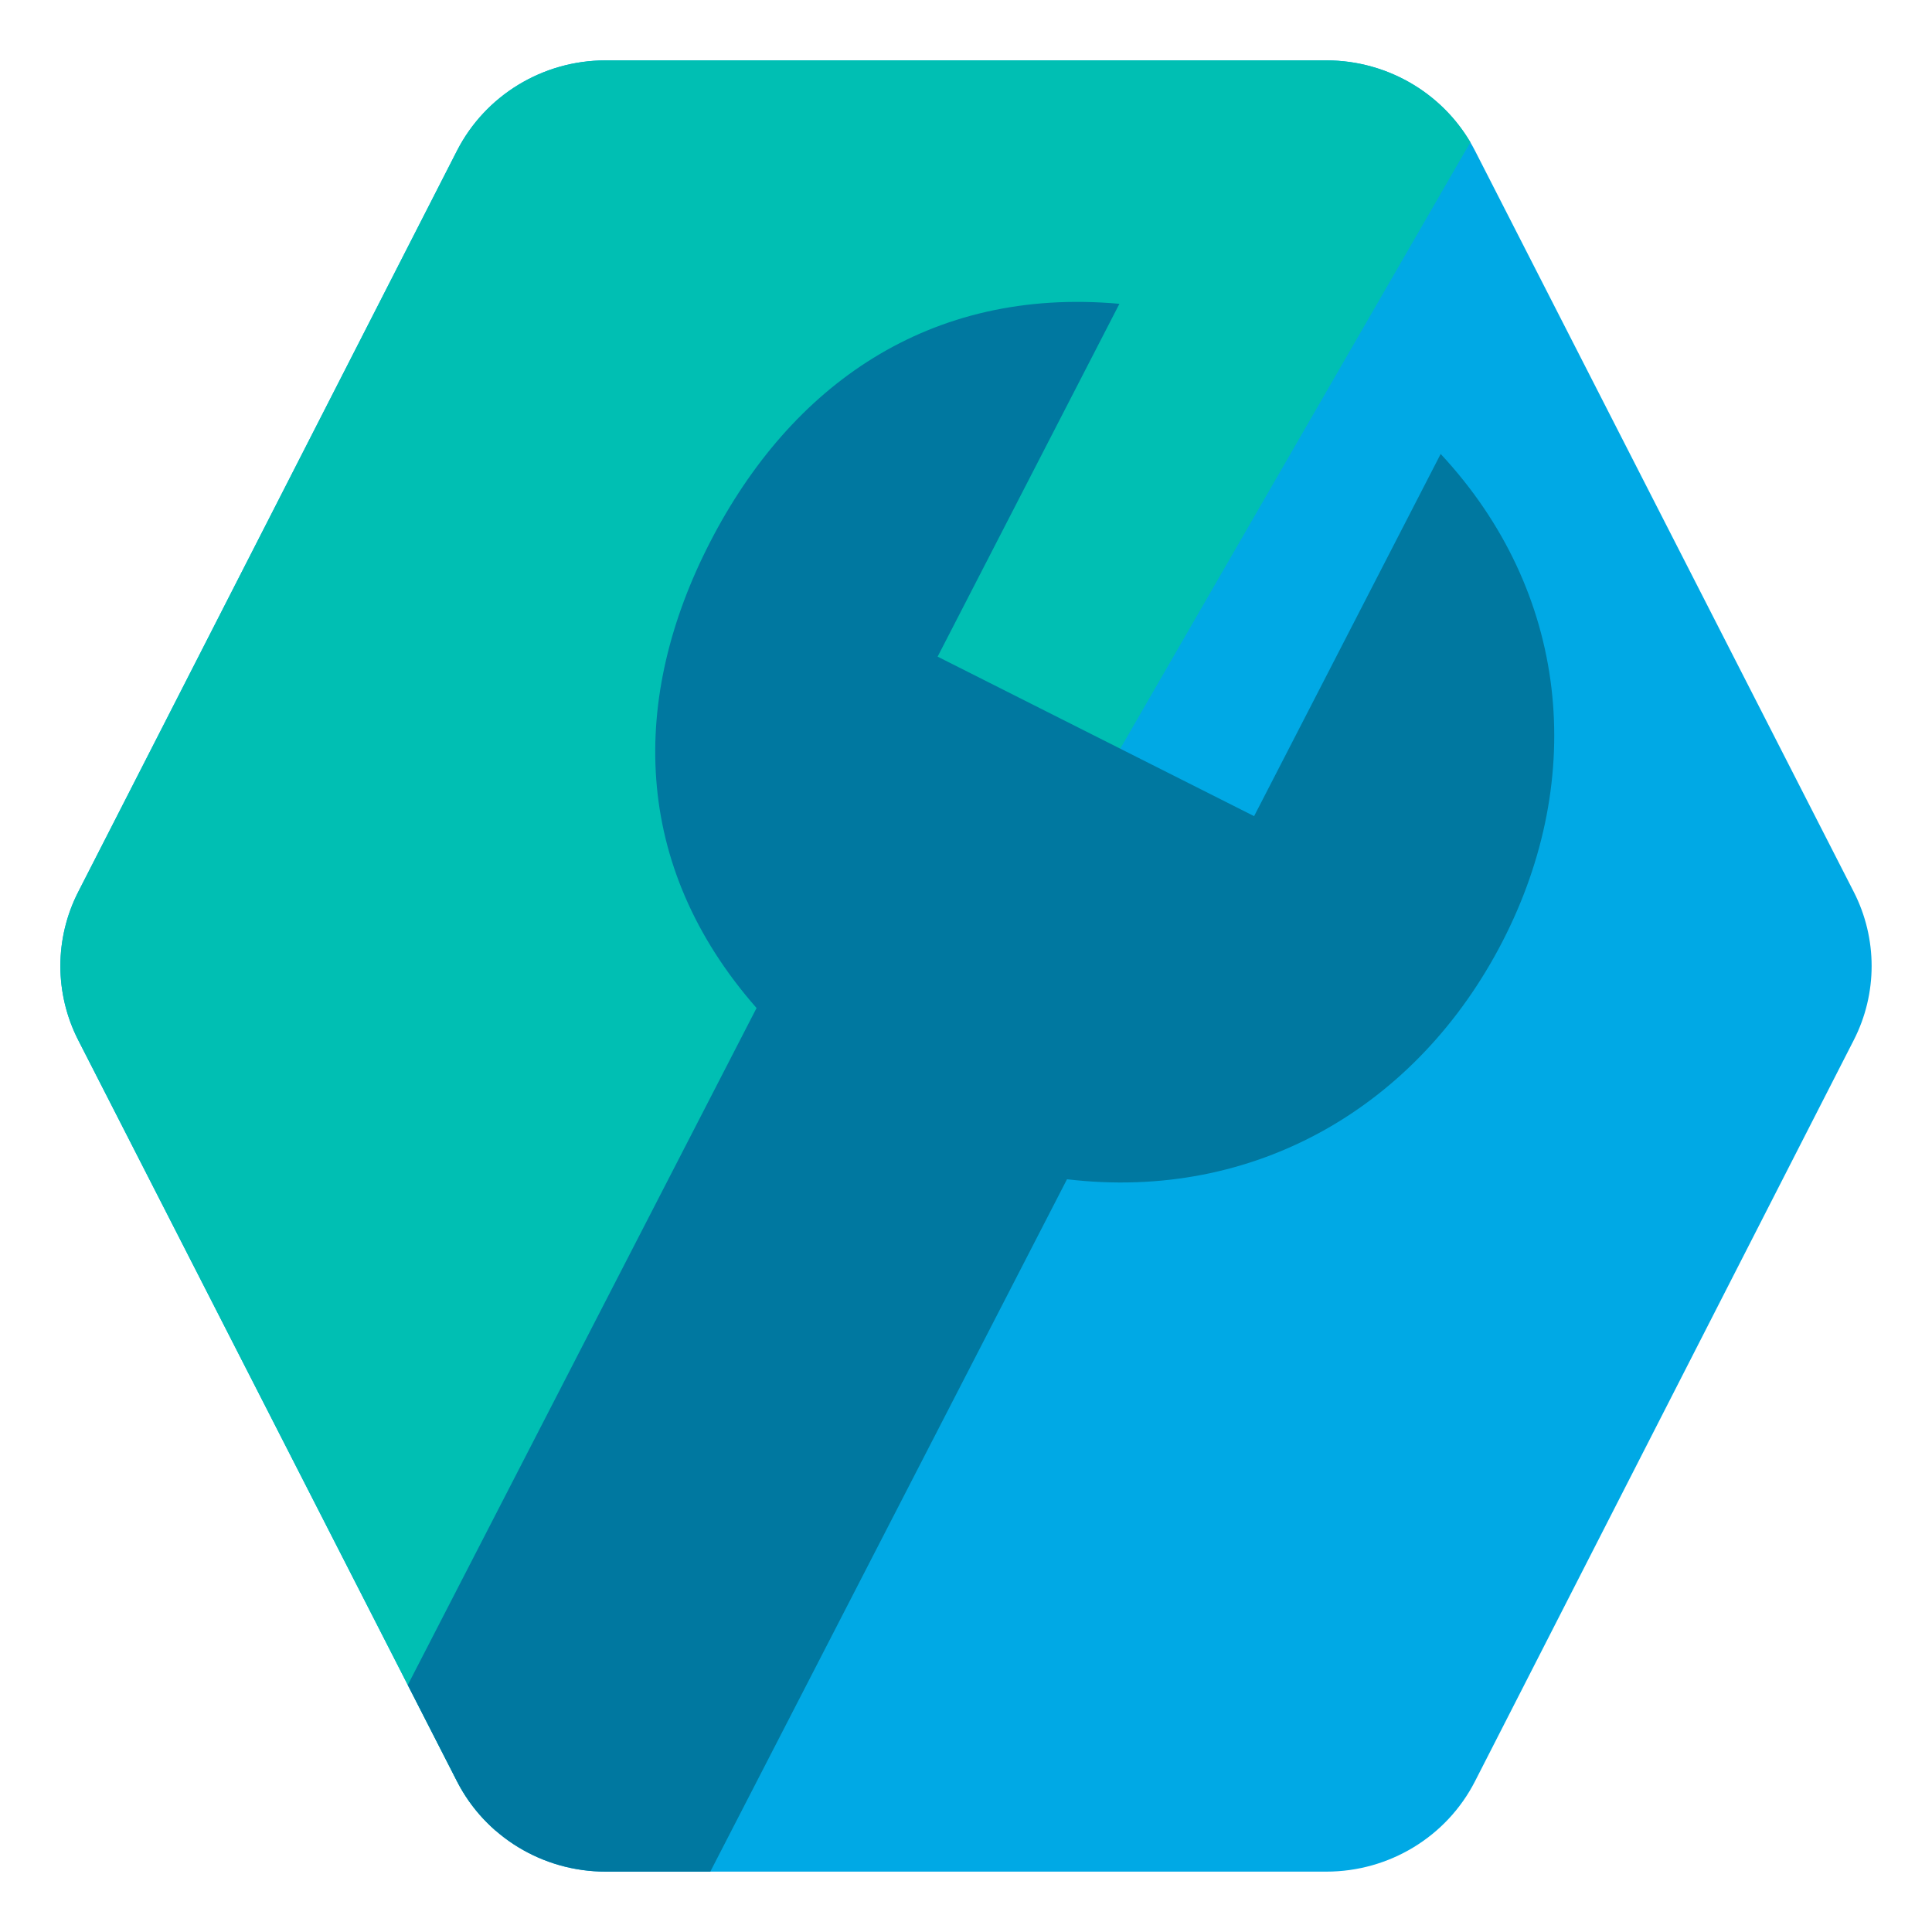
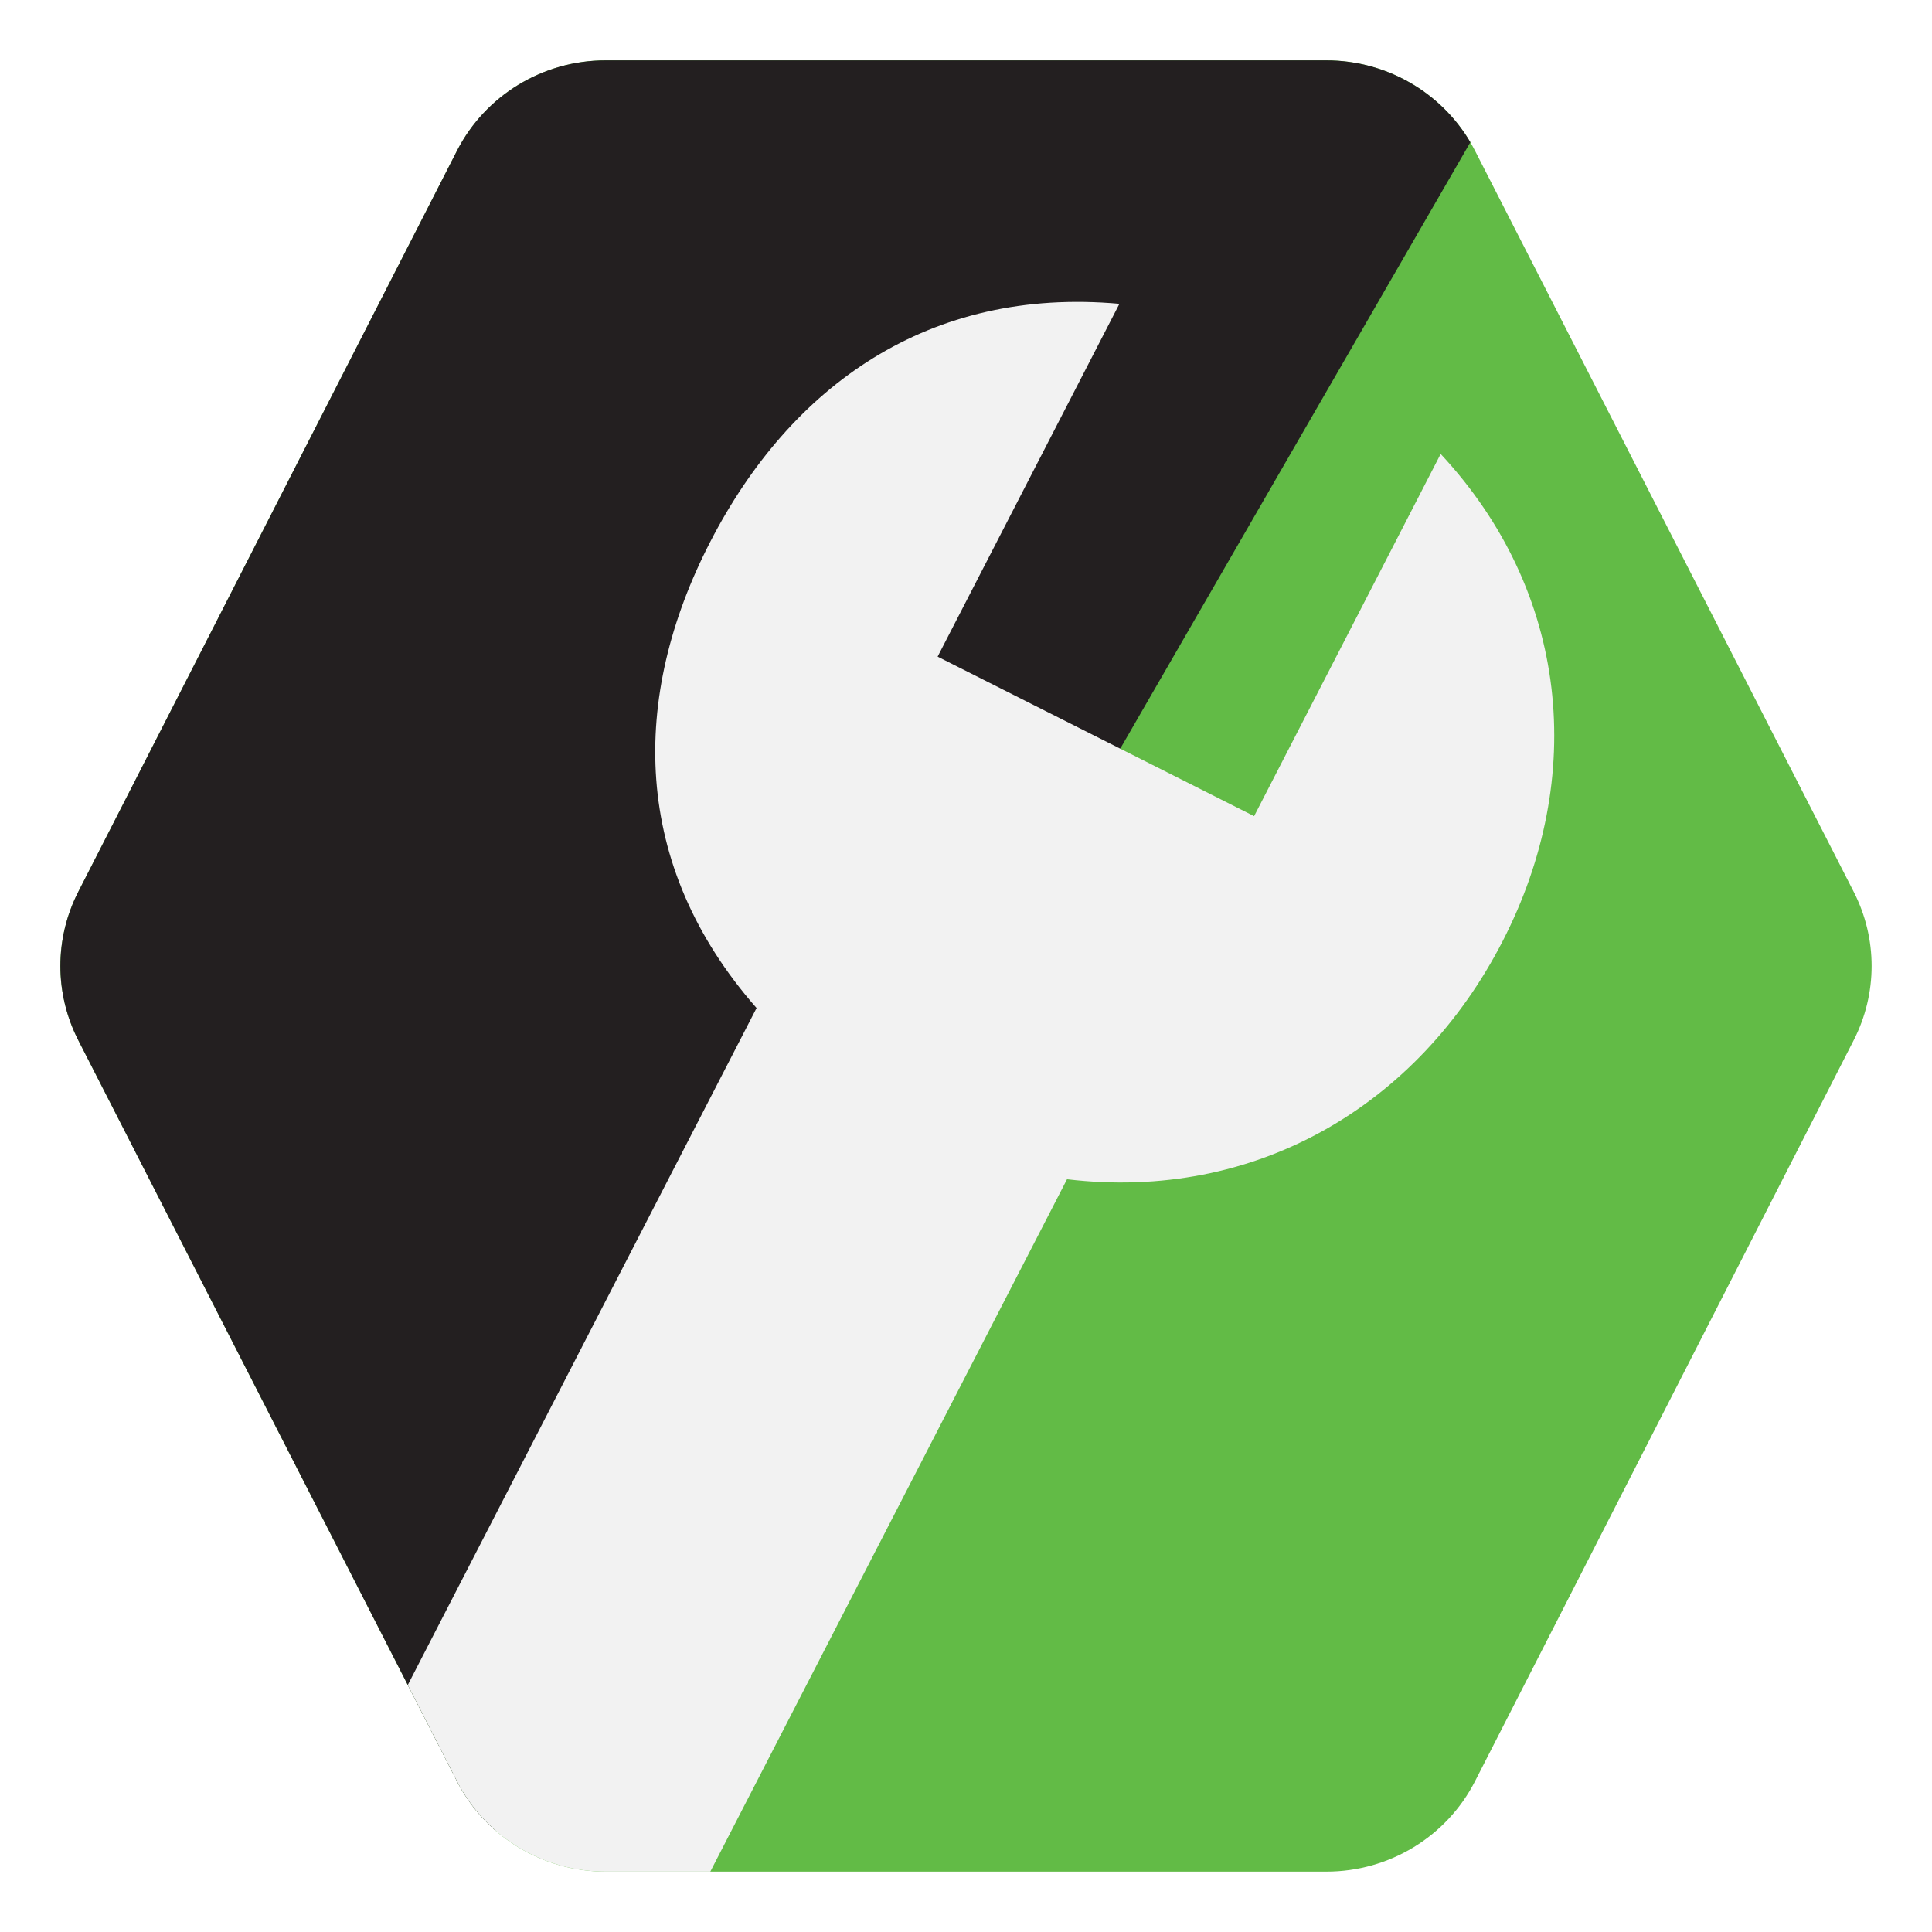
<svg xmlns="http://www.w3.org/2000/svg" width="32" height="32" viewBox="0 0 32 32">
  <g fill="none" fill-rule="evenodd">
-     <path fill="#00A9E5" d="M24.431,2.497 L30.703,14.77 C31.099,15.543 31.099,16.457 30.703,17.23 L24.431,29.503 C23.962,30.422 23.009,31 21.97,31 L10.03,31 C8.989,31 8.038,30.422 7.569,29.503 L1.297,17.23 C0.901,16.457 0.901,15.543 1.297,14.77 L7.569,2.497 C8.038,1.58 8.989,1 10.03,1 L21.97,1 C23.009,1 23.962,1.58 24.431,2.497" />
-     <path fill="#00BFB3" d="M8.208,30.321 C7.949,30.095 7.73,29.819 7.569,29.503 L1.297,17.23 C0.901,16.457 0.901,15.543 1.297,14.77 L7.569,2.497 C8.038,1.58 8.989,1 10.03,1 L21.97,1 C22.955,1 23.862,1.521 24.354,2.356 L8.208,30.321 Z" />
-     <path fill="#0078A0" d="M11.765,31 L10.03,31 C8.989,31 8.038,30.422 7.569,29.503 L6.754,27.909 L12.531,16.696 C10.45,14.326 10.438,11.548 11.762,8.978 C13.096,6.387 15.386,4.748 18.541,5.032 L15.53,10.876 L20.772,13.518 L23.862,7.519 C25.987,9.801 26.287,12.873 24.887,15.592 C23.478,18.328 20.784,19.903 17.673,19.532 L11.765,31 Z" />
+     <path fill="#62bb46" d="M24.431,2.497 L30.703,14.77 C31.099,15.543 31.099,16.457 30.703,17.23 L24.431,29.503 C23.962,30.422 23.009,31 21.97,31 L10.03,31 C8.989,31 8.038,30.422 7.569,29.503 L1.297,17.23 C0.901,16.457 0.901,15.543 1.297,14.77 L7.569,2.497 C8.038,1.58 8.989,1 10.03,1 L21.97,1 C23.009,1 23.962,1.58 24.431,2.497" />
+     <path fill="#231f20" d="M8.208,30.321 C7.949,30.095 7.73,29.819 7.569,29.503 L1.297,17.23 C0.901,16.457 0.901,15.543 1.297,14.77 L7.569,2.497 C8.038,1.58 8.989,1 10.03,1 L21.97,1 C22.955,1 23.862,1.521 24.354,2.356 L8.208,30.321 Z" />
+     <path fill="#F2F2F2" d="M11.765,31 L10.03,31 C8.989,31 8.038,30.422 7.569,29.503 L6.754,27.909 L12.531,16.696 C10.45,14.326 10.438,11.548 11.762,8.978 C13.096,6.387 15.386,4.748 18.541,5.032 L15.53,10.876 L20.772,13.518 L23.862,7.519 C25.987,9.801 26.287,12.873 24.887,15.592 C23.478,18.328 20.784,19.903 17.673,19.532 L11.765,31 Z" />
  </g>
</svg>
